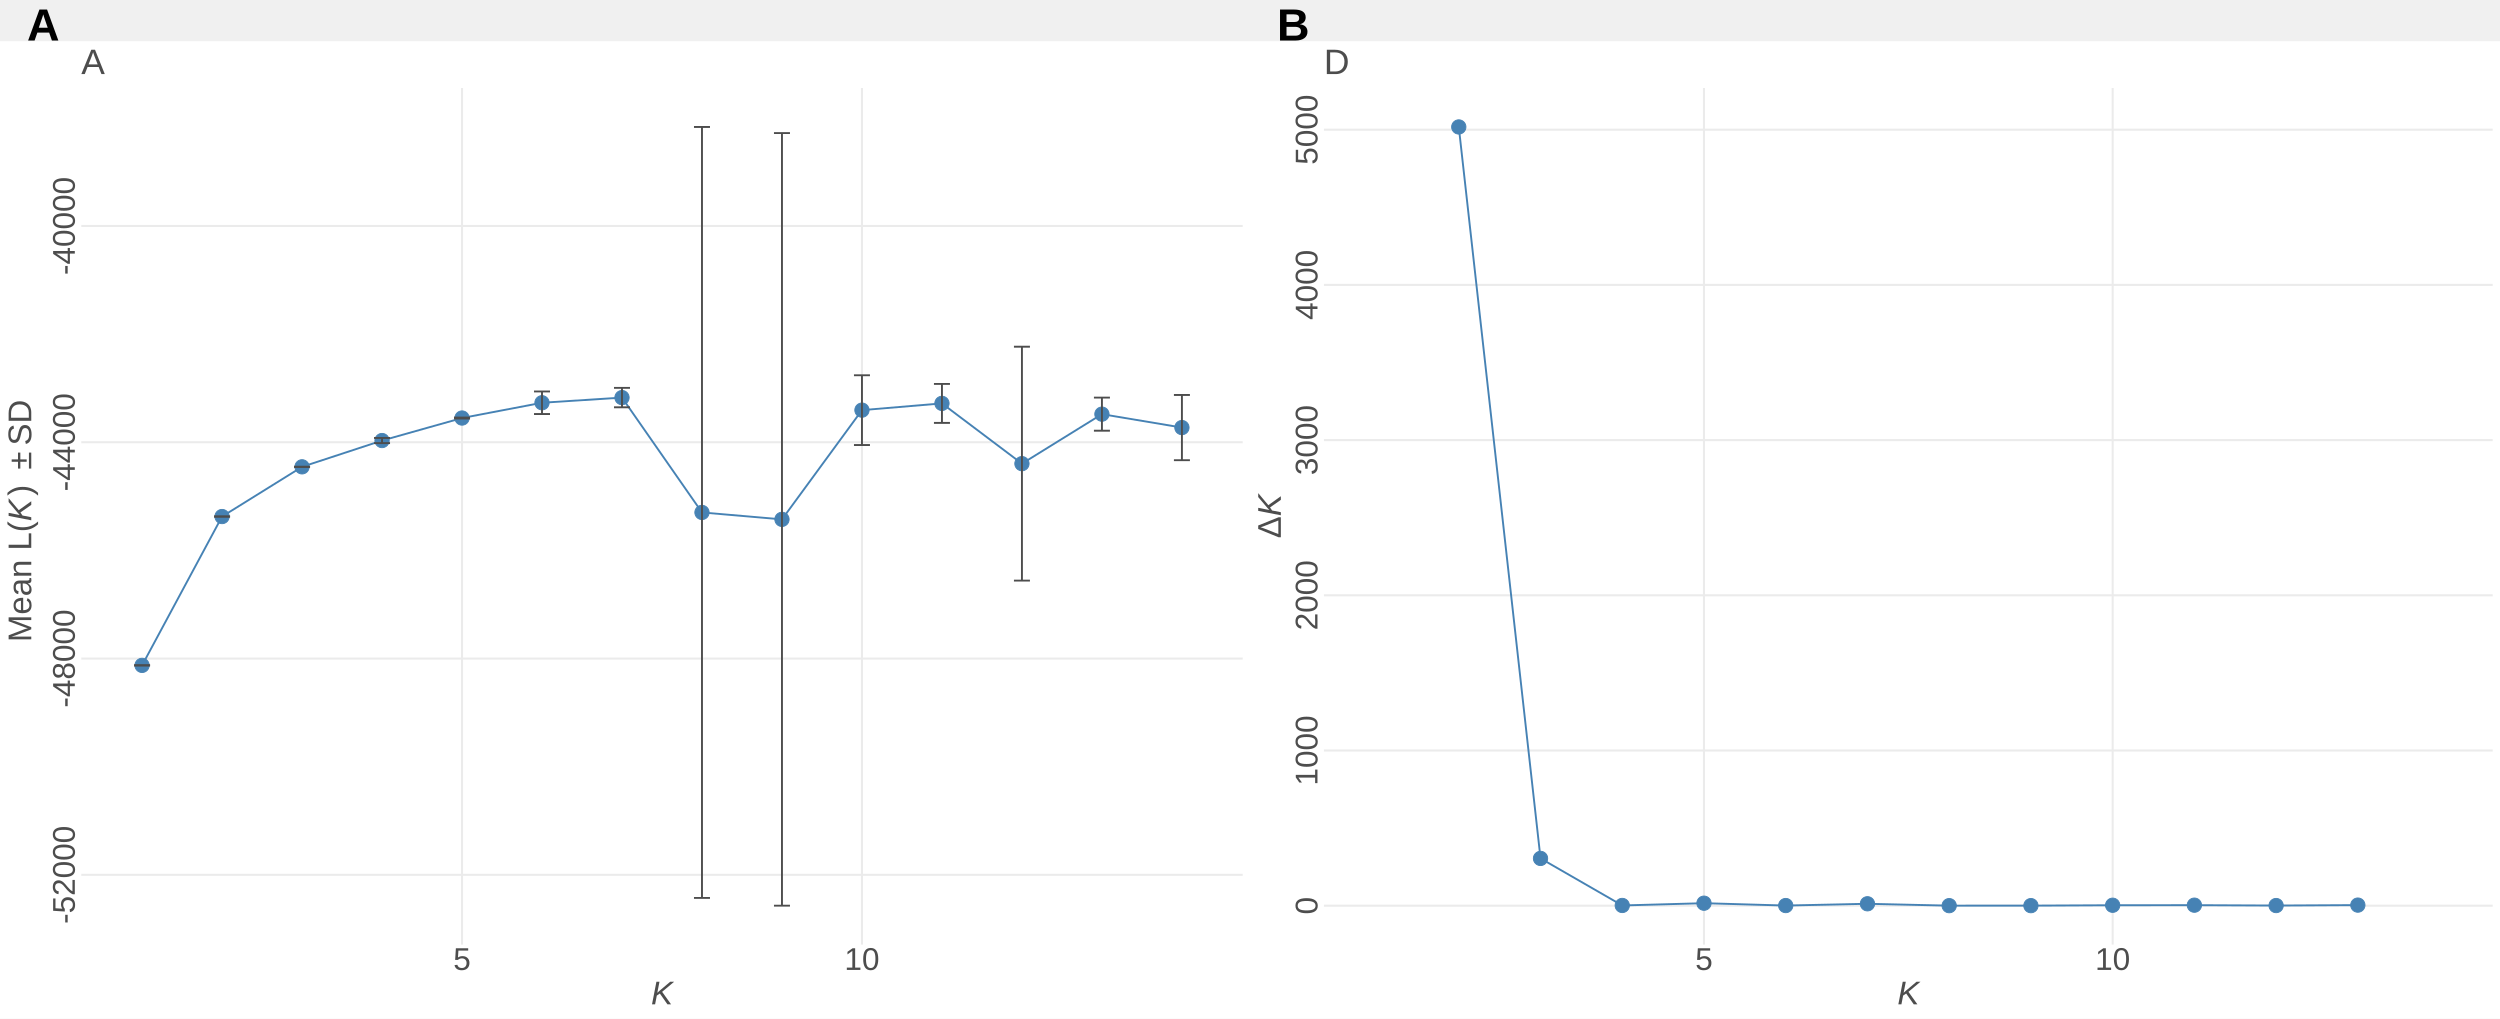
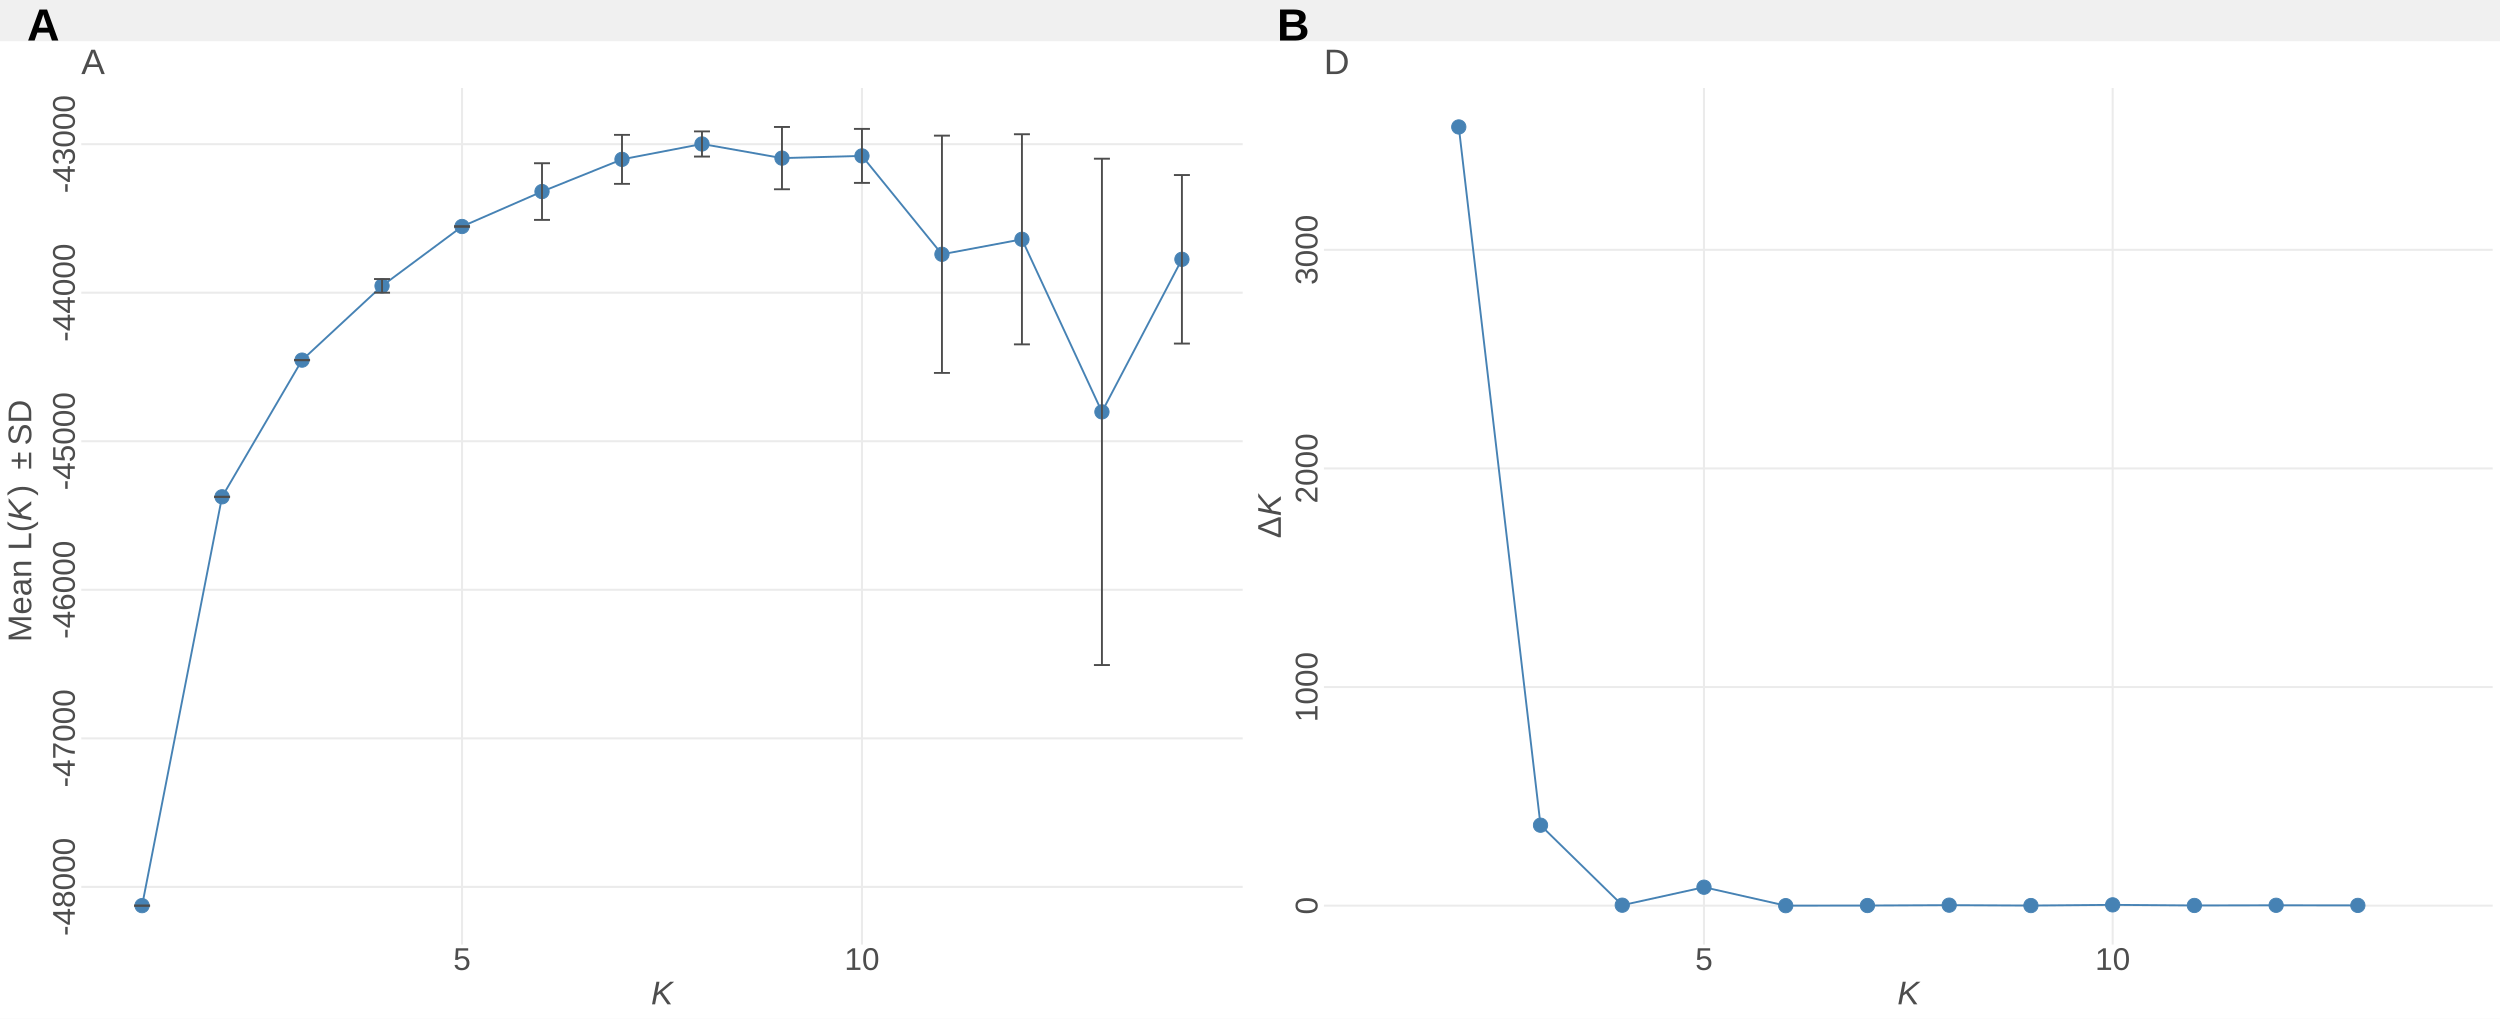
<svg xmlns="http://www.w3.org/2000/svg" width="1944.00pt" height="792.00pt" viewBox="0 0 1944.00 792.00">
  <g class="svglite">
    <defs>
      <style type="text/css">
    .svglite line, .svglite polyline, .svglite polygon, .svglite path, .svglite rect, .svglite circle {
      fill: none;
      stroke: #000000;
      stroke-linecap: round;
      stroke-linejoin: round;
      stroke-miterlimit: 10.00;
    }
    .svglite text {
      white-space: pre;
    }
    .svglite g.glyphgroup path {
      fill: inherit;
      stroke: none;
    }
  </style>
    </defs>
    <rect width="100%" height="100%" style="stroke: none; fill: none;" />
    <defs>
      <clipPath id="cpMC4wMHwxOTQ0LjAwfDAuMDB8NzkyLjAw">
        <rect x="0.00" y="0.00" width="1944.00" height="792.00" />
      </clipPath>
    </defs>
    <g clip-path="url(#cpMC4wMHwxOTQ0LjAwfDAuMDB8NzkyLjAw)">
</g>
    <defs>
      <clipPath id="cpMC4wMHw5NzIuMDB8MzIuMjZ8NzkyLjAw">
        <rect x="0.00" y="32.26" width="972.00" height="759.74" />
      </clipPath>
    </defs>
    <g clip-path="url(#cpMC4wMHw5NzIuMDB8MzIuMjZ8NzkyLjAw)">
      <rect x="0.00" y="32.26" width="972.00" height="759.74" style="stroke-width: 1.07; stroke: #FFFFFF; fill: #FFFFFF;" />
    </g>
    <g clip-path="url(#cpMC4wMHwxOTQ0LjAwfDAuMDB8NzkyLjAw)">
</g>
    <defs>
      <clipPath id="cpNjMuMjB8OTY2LjMzfDY4LjQ0fDczNC41MQ==">
        <rect x="63.20" y="68.44" width="903.13" height="666.07" />
      </clipPath>
    </defs>
    <g clip-path="url(#cpNjMuMjB8OTY2LjMzfDY4LjQ0fDczNC41MQ==)">
      <rect x="63.20" y="68.44" width="903.13" height="666.07" style="stroke-width: 1.07; stroke: none; fill: #FFFFFF;" />
-       <polyline points="63.20,680.28 966.33,680.28 " style="stroke-width: 1.60; stroke: #EBEBEB; stroke-linecap: butt;" />
-       <polyline points="63.20,512.09 966.33,512.09 " style="stroke-width: 1.60; stroke: #EBEBEB; stroke-linecap: butt;" />
-       <polyline points="63.20,343.90 966.33,343.90 " style="stroke-width: 1.60; stroke: #EBEBEB; stroke-linecap: butt;" />
-       <polyline points="63.20,175.72 966.33,175.72 " style="stroke-width: 1.60; stroke: #EBEBEB; stroke-linecap: butt;" />
+       <polyline points="63.20,689.65 966.33,689.65 " style="stroke-width: 1.60; stroke: #EBEBEB; stroke-linecap: butt;" />
+       <polyline points="63.20,574.14 966.33,574.14 " style="stroke-width: 1.60; stroke: #EBEBEB; stroke-linecap: butt;" />
+       <polyline points="63.20,458.62 966.33,458.62 " style="stroke-width: 1.60; stroke: #EBEBEB; stroke-linecap: butt;" />
+       <polyline points="63.20,343.11 966.33,343.11 " style="stroke-width: 1.60; stroke: #EBEBEB; stroke-linecap: butt;" />
+       <polyline points="63.20,227.60 966.33,227.60 " style="stroke-width: 1.60; stroke: #EBEBEB; stroke-linecap: butt;" />
+       <polyline points="63.20,112.09 966.33,112.09 " style="stroke-width: 1.60; stroke: #EBEBEB; stroke-linecap: butt;" />
      <polyline points="359.27,734.51 359.27,68.44 " style="stroke-width: 1.60; stroke: #EBEBEB; stroke-linecap: butt;" />
      <polyline points="670.26,734.51 670.26,68.44 " style="stroke-width: 1.60; stroke: #EBEBEB; stroke-linecap: butt;" />
-       <polyline points="110.47,517.40 172.67,401.67 234.87,363.01 297.07,342.57 359.27,325.06 421.46,313.18 483.66,309.17 545.86,398.48 608.06,403.86 670.26,318.92 732.46,313.68 794.66,360.54 856.86,322.04 919.06,332.48 " style="stroke-width: 1.49; stroke: #4682B4; stroke-linecap: butt;" />
-       <circle cx="110.47" cy="517.40" r="5.57" style="stroke-width: 0.71; stroke: #4682B4; fill: #4682B4;" />
-       <circle cx="172.67" cy="401.67" r="5.57" style="stroke-width: 0.71; stroke: #4682B4; fill: #4682B4;" />
-       <circle cx="234.87" cy="363.01" r="5.57" style="stroke-width: 0.71; stroke: #4682B4; fill: #4682B4;" />
-       <circle cx="297.07" cy="342.57" r="5.57" style="stroke-width: 0.71; stroke: #4682B4; fill: #4682B4;" />
-       <circle cx="359.27" cy="325.06" r="5.57" style="stroke-width: 0.71; stroke: #4682B4; fill: #4682B4;" />
-       <circle cx="421.46" cy="313.18" r="5.57" style="stroke-width: 0.71; stroke: #4682B4; fill: #4682B4;" />
-       <circle cx="483.66" cy="309.17" r="5.57" style="stroke-width: 0.71; stroke: #4682B4; fill: #4682B4;" />
-       <circle cx="545.86" cy="398.48" r="5.57" style="stroke-width: 0.71; stroke: #4682B4; fill: #4682B4;" />
-       <circle cx="608.06" cy="403.86" r="5.57" style="stroke-width: 0.71; stroke: #4682B4; fill: #4682B4;" />
-       <circle cx="670.26" cy="318.92" r="5.57" style="stroke-width: 0.71; stroke: #4682B4; fill: #4682B4;" />
-       <circle cx="732.46" cy="313.68" r="5.57" style="stroke-width: 0.71; stroke: #4682B4; fill: #4682B4;" />
-       <circle cx="794.66" cy="360.54" r="5.57" style="stroke-width: 0.71; stroke: #4682B4; fill: #4682B4;" />
-       <circle cx="856.86" cy="322.04" r="5.57" style="stroke-width: 0.71; stroke: #4682B4; fill: #4682B4;" />
-       <circle cx="919.06" cy="332.48" r="5.57" style="stroke-width: 0.71; stroke: #4682B4; fill: #4682B4;" />
-       <polyline points="104.25,517.39 116.69,517.39 " style="stroke-width: 1.49; stroke: #4D4D4D; stroke-linecap: butt;" />
-       <polyline points="110.47,517.39 110.47,517.40 " style="stroke-width: 1.49; stroke: #4D4D4D; stroke-linecap: butt;" />
-       <polyline points="104.25,517.40 116.69,517.40 " style="stroke-width: 1.49; stroke: #4D4D4D; stroke-linecap: butt;" />
-       <polyline points="166.45,401.65 178.89,401.65 " style="stroke-width: 1.49; stroke: #4D4D4D; stroke-linecap: butt;" />
-       <polyline points="172.67,401.65 172.67,401.69 " style="stroke-width: 1.49; stroke: #4D4D4D; stroke-linecap: butt;" />
-       <polyline points="166.45,401.69 178.89,401.69 " style="stroke-width: 1.49; stroke: #4D4D4D; stroke-linecap: butt;" />
-       <polyline points="228.65,362.95 241.09,362.95 " style="stroke-width: 1.49; stroke: #4D4D4D; stroke-linecap: butt;" />
-       <polyline points="234.87,362.95 234.87,363.07 " style="stroke-width: 1.49; stroke: #4D4D4D; stroke-linecap: butt;" />
-       <polyline points="228.65,363.07 241.09,363.07 " style="stroke-width: 1.49; stroke: #4D4D4D; stroke-linecap: butt;" />
-       <polyline points="290.85,340.58 303.29,340.58 " style="stroke-width: 1.49; stroke: #4D4D4D; stroke-linecap: butt;" />
-       <polyline points="297.07,340.58 297.07,344.56 " style="stroke-width: 1.49; stroke: #4D4D4D; stroke-linecap: butt;" />
-       <polyline points="290.85,344.56 303.29,344.56 " style="stroke-width: 1.49; stroke: #4D4D4D; stroke-linecap: butt;" />
-       <polyline points="353.05,324.71 365.49,324.71 " style="stroke-width: 1.49; stroke: #4D4D4D; stroke-linecap: butt;" />
-       <polyline points="359.27,324.71 359.27,325.41 " style="stroke-width: 1.49; stroke: #4D4D4D; stroke-linecap: butt;" />
-       <polyline points="353.05,325.41 365.49,325.41 " style="stroke-width: 1.49; stroke: #4D4D4D; stroke-linecap: butt;" />
-       <polyline points="415.24,304.41 427.68,304.41 " style="stroke-width: 1.49; stroke: #4D4D4D; stroke-linecap: butt;" />
-       <polyline points="421.46,304.41 421.46,321.94 " style="stroke-width: 1.49; stroke: #4D4D4D; stroke-linecap: butt;" />
-       <polyline points="415.24,321.94 427.68,321.94 " style="stroke-width: 1.49; stroke: #4D4D4D; stroke-linecap: butt;" />
-       <polyline points="477.44,301.61 489.88,301.61 " style="stroke-width: 1.49; stroke: #4D4D4D; stroke-linecap: butt;" />
-       <polyline points="483.66,301.61 483.66,316.73 " style="stroke-width: 1.49; stroke: #4D4D4D; stroke-linecap: butt;" />
-       <polyline points="477.44,316.73 489.88,316.73 " style="stroke-width: 1.49; stroke: #4D4D4D; stroke-linecap: butt;" />
-       <polyline points="539.64,98.72 552.08,98.72 " style="stroke-width: 1.49; stroke: #4D4D4D; stroke-linecap: butt;" />
-       <polyline points="545.86,98.72 545.86,698.23 " style="stroke-width: 1.49; stroke: #4D4D4D; stroke-linecap: butt;" />
-       <polyline points="539.64,698.23 552.08,698.23 " style="stroke-width: 1.49; stroke: #4D4D4D; stroke-linecap: butt;" />
-       <polyline points="601.84,103.48 614.28,103.48 " style="stroke-width: 1.49; stroke: #4D4D4D; stroke-linecap: butt;" />
-       <polyline points="608.06,103.48 608.06,704.24 " style="stroke-width: 1.49; stroke: #4D4D4D; stroke-linecap: butt;" />
-       <polyline points="601.84,704.24 614.28,704.24 " style="stroke-width: 1.49; stroke: #4D4D4D; stroke-linecap: butt;" />
-       <polyline points="664.04,291.80 676.48,291.80 " style="stroke-width: 1.49; stroke: #4D4D4D; stroke-linecap: butt;" />
-       <polyline points="670.26,291.80 670.26,346.04 " style="stroke-width: 1.49; stroke: #4D4D4D; stroke-linecap: butt;" />
-       <polyline points="664.04,346.04 676.48,346.04 " style="stroke-width: 1.49; stroke: #4D4D4D; stroke-linecap: butt;" />
-       <polyline points="726.24,298.54 738.68,298.54 " style="stroke-width: 1.49; stroke: #4D4D4D; stroke-linecap: butt;" />
-       <polyline points="732.46,298.54 732.46,328.83 " style="stroke-width: 1.49; stroke: #4D4D4D; stroke-linecap: butt;" />
-       <polyline points="726.24,328.83 738.68,328.83 " style="stroke-width: 1.49; stroke: #4D4D4D; stroke-linecap: butt;" />
-       <polyline points="788.44,269.59 800.88,269.59 " style="stroke-width: 1.49; stroke: #4D4D4D; stroke-linecap: butt;" />
-       <polyline points="794.66,269.59 794.66,451.48 " style="stroke-width: 1.49; stroke: #4D4D4D; stroke-linecap: butt;" />
-       <polyline points="788.44,451.48 800.88,451.48 " style="stroke-width: 1.49; stroke: #4D4D4D; stroke-linecap: butt;" />
-       <polyline points="850.64,309.17 863.08,309.17 " style="stroke-width: 1.49; stroke: #4D4D4D; stroke-linecap: butt;" />
-       <polyline points="856.86,309.17 856.86,334.90 " style="stroke-width: 1.49; stroke: #4D4D4D; stroke-linecap: butt;" />
-       <polyline points="850.64,334.90 863.08,334.90 " style="stroke-width: 1.49; stroke: #4D4D4D; stroke-linecap: butt;" />
-       <polyline points="912.84,307.11 925.28,307.11 " style="stroke-width: 1.49; stroke: #4D4D4D; stroke-linecap: butt;" />
-       <polyline points="919.06,307.11 919.06,357.85 " style="stroke-width: 1.49; stroke: #4D4D4D; stroke-linecap: butt;" />
-       <polyline points="912.84,357.85 925.28,357.85 " style="stroke-width: 1.49; stroke: #4D4D4D; stroke-linecap: butt;" />
+       <polyline points="110.47,704.22 172.67,386.32 234.87,280.02 297.07,222.30 359.27,176.12 421.46,148.96 483.66,123.92 545.86,111.95 608.06,122.95 670.26,121.24 732.46,197.73 794.66,186.08 856.86,320.28 919.06,201.64 " style="stroke-width: 1.49; stroke: #4682B4; stroke-linecap: butt;" />
+       <circle cx="110.47" cy="704.22" r="5.57" style="stroke-width: 0.71; stroke: #4682B4; fill: #4682B4;" />
+       <circle cx="172.67" cy="386.32" r="5.57" style="stroke-width: 0.71; stroke: #4682B4; fill: #4682B4;" />
+       <circle cx="234.87" cy="280.02" r="5.57" style="stroke-width: 0.71; stroke: #4682B4; fill: #4682B4;" />
+       <circle cx="297.07" cy="222.30" r="5.57" style="stroke-width: 0.71; stroke: #4682B4; fill: #4682B4;" />
+       <circle cx="359.27" cy="176.12" r="5.57" style="stroke-width: 0.71; stroke: #4682B4; fill: #4682B4;" />
+       <circle cx="421.46" cy="148.96" r="5.57" style="stroke-width: 0.71; stroke: #4682B4; fill: #4682B4;" />
+       <circle cx="483.66" cy="123.92" r="5.57" style="stroke-width: 0.71; stroke: #4682B4; fill: #4682B4;" />
+       <circle cx="545.86" cy="111.95" r="5.57" style="stroke-width: 0.71; stroke: #4682B4; fill: #4682B4;" />
+       <circle cx="608.06" cy="122.95" r="5.57" style="stroke-width: 0.71; stroke: #4682B4; fill: #4682B4;" />
+       <circle cx="670.26" cy="121.24" r="5.57" style="stroke-width: 0.71; stroke: #4682B4; fill: #4682B4;" />
+       <circle cx="732.46" cy="197.73" r="5.57" style="stroke-width: 0.71; stroke: #4682B4; fill: #4682B4;" />
+       <circle cx="794.66" cy="186.08" r="5.57" style="stroke-width: 0.71; stroke: #4682B4; fill: #4682B4;" />
+       <circle cx="856.86" cy="320.28" r="5.57" style="stroke-width: 0.71; stroke: #4682B4; fill: #4682B4;" />
+       <circle cx="919.06" cy="201.64" r="5.57" style="stroke-width: 0.71; stroke: #4682B4; fill: #4682B4;" />
+       <polyline points="104.25,704.21 116.69,704.21 " style="stroke-width: 1.49; stroke: #4D4D4D; stroke-linecap: butt;" />
+       <polyline points="110.47,704.21 110.47,704.24 " style="stroke-width: 1.49; stroke: #4D4D4D; stroke-linecap: butt;" />
+       <polyline points="104.25,704.24 116.69,704.24 " style="stroke-width: 1.49; stroke: #4D4D4D; stroke-linecap: butt;" />
+       <polyline points="166.45,386.26 178.89,386.26 " style="stroke-width: 1.49; stroke: #4D4D4D; stroke-linecap: butt;" />
+       <polyline points="172.67,386.26 172.67,386.38 " style="stroke-width: 1.49; stroke: #4D4D4D; stroke-linecap: butt;" />
+       <polyline points="166.45,386.38 178.89,386.38 " style="stroke-width: 1.49; stroke: #4D4D4D; stroke-linecap: butt;" />
+       <polyline points="228.65,279.88 241.09,279.88 " style="stroke-width: 1.49; stroke: #4D4D4D; stroke-linecap: butt;" />
+       <polyline points="234.87,279.88 234.87,280.15 " style="stroke-width: 1.49; stroke: #4D4D4D; stroke-linecap: butt;" />
+       <polyline points="228.65,280.15 241.09,280.15 " style="stroke-width: 1.49; stroke: #4D4D4D; stroke-linecap: butt;" />
+       <polyline points="290.85,216.99 303.29,216.99 " style="stroke-width: 1.49; stroke: #4D4D4D; stroke-linecap: butt;" />
+       <polyline points="297.07,216.99 297.07,227.61 " style="stroke-width: 1.49; stroke: #4D4D4D; stroke-linecap: butt;" />
+       <polyline points="290.85,227.61 303.29,227.61 " style="stroke-width: 1.49; stroke: #4D4D4D; stroke-linecap: butt;" />
+       <polyline points="353.05,175.90 365.49,175.90 " style="stroke-width: 1.49; stroke: #4D4D4D; stroke-linecap: butt;" />
+       <polyline points="359.27,175.90 359.27,176.35 " style="stroke-width: 1.49; stroke: #4D4D4D; stroke-linecap: butt;" />
+       <polyline points="353.05,176.35 365.49,176.35 " style="stroke-width: 1.49; stroke: #4D4D4D; stroke-linecap: butt;" />
+       <polyline points="415.24,126.93 427.68,126.93 " style="stroke-width: 1.49; stroke: #4D4D4D; stroke-linecap: butt;" />
+       <polyline points="421.46,126.93 421.46,170.99 " style="stroke-width: 1.49; stroke: #4D4D4D; stroke-linecap: butt;" />
+       <polyline points="415.24,170.99 427.68,170.99 " style="stroke-width: 1.49; stroke: #4D4D4D; stroke-linecap: butt;" />
+       <polyline points="477.44,104.87 489.88,104.87 " style="stroke-width: 1.49; stroke: #4D4D4D; stroke-linecap: butt;" />
+       <polyline points="483.66,104.87 483.66,142.97 " style="stroke-width: 1.49; stroke: #4D4D4D; stroke-linecap: butt;" />
+       <polyline points="477.44,142.97 489.88,142.97 " style="stroke-width: 1.49; stroke: #4D4D4D; stroke-linecap: butt;" />
+       <polyline points="539.64,102.17 552.08,102.17 " style="stroke-width: 1.49; stroke: #4D4D4D; stroke-linecap: butt;" />
+       <polyline points="545.86,102.17 545.86,121.73 " style="stroke-width: 1.49; stroke: #4D4D4D; stroke-linecap: butt;" />
+       <polyline points="539.64,121.73 552.08,121.73 " style="stroke-width: 1.49; stroke: #4D4D4D; stroke-linecap: butt;" />
+       <polyline points="601.84,98.72 614.28,98.72 " style="stroke-width: 1.49; stroke: #4D4D4D; stroke-linecap: butt;" />
+       <polyline points="608.06,98.72 608.06,147.18 " style="stroke-width: 1.49; stroke: #4D4D4D; stroke-linecap: butt;" />
+       <polyline points="601.84,147.18 614.28,147.18 " style="stroke-width: 1.49; stroke: #4D4D4D; stroke-linecap: butt;" />
+       <polyline points="664.04,100.25 676.48,100.25 " style="stroke-width: 1.49; stroke: #4D4D4D; stroke-linecap: butt;" />
+       <polyline points="670.26,100.25 670.26,142.23 " style="stroke-width: 1.49; stroke: #4D4D4D; stroke-linecap: butt;" />
+       <polyline points="664.04,142.23 676.48,142.23 " style="stroke-width: 1.49; stroke: #4D4D4D; stroke-linecap: butt;" />
+       <polyline points="726.24,105.46 738.68,105.46 " style="stroke-width: 1.49; stroke: #4D4D4D; stroke-linecap: butt;" />
+       <polyline points="732.46,105.46 732.46,289.99 " style="stroke-width: 1.49; stroke: #4D4D4D; stroke-linecap: butt;" />
+       <polyline points="726.24,289.99 738.68,289.99 " style="stroke-width: 1.49; stroke: #4D4D4D; stroke-linecap: butt;" />
+       <polyline points="788.44,104.37 800.88,104.37 " style="stroke-width: 1.49; stroke: #4D4D4D; stroke-linecap: butt;" />
+       <polyline points="794.66,104.37 794.66,267.78 " style="stroke-width: 1.49; stroke: #4D4D4D; stroke-linecap: butt;" />
+       <polyline points="788.44,267.78 800.88,267.78 " style="stroke-width: 1.49; stroke: #4D4D4D; stroke-linecap: butt;" />
+       <polyline points="850.64,123.42 863.08,123.42 " style="stroke-width: 1.49; stroke: #4D4D4D; stroke-linecap: butt;" />
+       <polyline points="856.86,123.42 856.86,517.14 " style="stroke-width: 1.49; stroke: #4D4D4D; stroke-linecap: butt;" />
+       <polyline points="850.64,517.14 863.08,517.14 " style="stroke-width: 1.49; stroke: #4D4D4D; stroke-linecap: butt;" />
+       <polyline points="912.84,136.12 925.28,136.12 " style="stroke-width: 1.49; stroke: #4D4D4D; stroke-linecap: butt;" />
+       <polyline points="919.06,136.12 919.06,267.16 " style="stroke-width: 1.49; stroke: #4D4D4D; stroke-linecap: butt;" />
+       <polyline points="912.84,267.16 925.28,267.16 " style="stroke-width: 1.49; stroke: #4D4D4D; stroke-linecap: butt;" />
    </g>
    <g clip-path="url(#cpMC4wMHwxOTQ0LjAwfDAuMDB8NzkyLjAw)">
-       <text transform="translate(58.17,680.28) rotate(-90)" text-anchor="middle" style="font-size: 24.50px;fill: #4D4D4D; font-family: &quot;Arial&quot;;" textLength="76.28px" lengthAdjust="spacingAndGlyphs">-52000</text>
-       <text transform="translate(58.17,512.09) rotate(-90)" text-anchor="middle" style="font-size: 24.50px;fill: #4D4D4D; font-family: &quot;Arial&quot;;" textLength="76.28px" lengthAdjust="spacingAndGlyphs">-48000</text>
-       <text transform="translate(58.17,343.90) rotate(-90)" text-anchor="middle" style="font-size: 24.50px;fill: #4D4D4D; font-family: &quot;Arial&quot;;" textLength="76.28px" lengthAdjust="spacingAndGlyphs">-44000</text>
-       <text transform="translate(58.17,175.72) rotate(-90)" text-anchor="middle" style="font-size: 24.50px;fill: #4D4D4D; font-family: &quot;Arial&quot;;" textLength="76.28px" lengthAdjust="spacingAndGlyphs">-40000</text>
+       <text transform="translate(58.17,689.65) rotate(-90)" text-anchor="middle" style="font-size: 24.50px;fill: #4D4D4D; font-family: &quot;Arial&quot;;" textLength="76.28px" lengthAdjust="spacingAndGlyphs">-48000</text>
+       <text transform="translate(58.17,574.14) rotate(-90)" text-anchor="middle" style="font-size: 24.50px;fill: #4D4D4D; font-family: &quot;Arial&quot;;" textLength="76.28px" lengthAdjust="spacingAndGlyphs">-47000</text>
+       <text transform="translate(58.17,458.62) rotate(-90)" text-anchor="middle" style="font-size: 24.50px;fill: #4D4D4D; font-family: &quot;Arial&quot;;" textLength="76.28px" lengthAdjust="spacingAndGlyphs">-46000</text>
+       <text transform="translate(58.17,343.11) rotate(-90)" text-anchor="middle" style="font-size: 24.50px;fill: #4D4D4D; font-family: &quot;Arial&quot;;" textLength="76.28px" lengthAdjust="spacingAndGlyphs">-45000</text>
+       <text transform="translate(58.17,227.60) rotate(-90)" text-anchor="middle" style="font-size: 24.50px;fill: #4D4D4D; font-family: &quot;Arial&quot;;" textLength="76.28px" lengthAdjust="spacingAndGlyphs">-44000</text>
+       <text transform="translate(58.17,112.09) rotate(-90)" text-anchor="middle" style="font-size: 24.50px;fill: #4D4D4D; font-family: &quot;Arial&quot;;" textLength="76.28px" lengthAdjust="spacingAndGlyphs">-43000</text>
      <text x="359.27" y="754.24" text-anchor="middle" style="font-size: 24.50px;fill: #4D4D4D; font-family: &quot;Arial&quot;;" textLength="13.62px" lengthAdjust="spacingAndGlyphs">5</text>
      <text x="670.26" y="754.24" text-anchor="middle" style="font-size: 24.50px;fill: #4D4D4D; font-family: &quot;Arial&quot;;" textLength="27.25px" lengthAdjust="spacingAndGlyphs">10</text>
      <text x="506.23" y="780.98" style="font-size: 25.60px; font-style: italic;fill: #4D4D4D; font-family: &quot;Arial&quot;;" textLength="17.08px" lengthAdjust="spacingAndGlyphs">K</text>
      <text transform="translate(24.31,499.24) rotate(-90)" style="font-size: 25.60px;fill: #4D4D4D; font-family: &quot;Arial&quot;;" textLength="93.88px" lengthAdjust="spacingAndGlyphs">Mean L(</text>
      <text transform="translate(24.31,405.36) rotate(-90)" style="font-size: 25.60px; font-style: italic;fill: #4D4D4D; font-family: &quot;Arial&quot;;" textLength="17.08px" lengthAdjust="spacingAndGlyphs">K</text>
      <text transform="translate(24.31,385.54) rotate(-90)" style="font-size: 25.60px;fill: #4D4D4D; font-family: &quot;Arial&quot;;" textLength="15.62px" lengthAdjust="spacingAndGlyphs">) </text>
      <text transform="translate(24.31,365.18) rotate(-90)" style="font-size: 25.60px;fill: #4D4D4D; font-family: &quot;Arial&quot;;" textLength="14.05px" lengthAdjust="spacingAndGlyphs">±</text>
      <text transform="translate(24.31,346.39) rotate(-90)" style="font-size: 25.60px;fill: #4D4D4D; font-family: &quot;Arial&quot;;" textLength="42.67px" lengthAdjust="spacingAndGlyphs"> SD</text>
      <text x="63.20" y="57.61" style="font-size: 27.50px;fill: #4D4D4D; font-family: &quot;Arial&quot;;" textLength="18.34px" lengthAdjust="spacingAndGlyphs">A</text>
      <text x="21.00" y="31.51" style="font-size: 35.00px; font-weight: bold; font-family: &quot;Arial&quot;;" textLength="25.28px" lengthAdjust="spacingAndGlyphs">A</text>
    </g>
    <defs>
      <clipPath id="cpOTcyLjAwfDE5NDQuMDB8MzIuMjZ8NzkyLjAw">
        <rect x="972.00" y="32.26" width="972.00" height="759.74" />
      </clipPath>
    </defs>
    <g clip-path="url(#cpOTcyLjAwfDE5NDQuMDB8MzIuMjZ8NzkyLjAw)">
      <rect x="972.00" y="32.26" width="972.00" height="759.74" style="stroke-width: 1.07; stroke: #FFFFFF; fill: #FFFFFF;" />
    </g>
    <g clip-path="url(#cpMC4wMHwxOTQ0LjAwfDAuMDB8NzkyLjAw)">
</g>
    <defs>
      <clipPath id="cpMTAyOS40OXwxOTM4LjMzfDY4LjQ0fDczNC41MQ==">
        <rect x="1029.49" y="68.44" width="908.84" height="666.07" />
      </clipPath>
    </defs>
    <g clip-path="url(#cpMTAyOS40OXwxOTM4LjMzfDY4LjQ0fDczNC41MQ==)">
      <rect x="1029.49" y="68.44" width="908.84" height="666.07" style="stroke-width: 1.07; stroke: none; fill: #FFFFFF;" />
-       <polyline points="1029.49,704.27 1938.33,704.27 " style="stroke-width: 1.60; stroke: #EBEBEB; stroke-linecap: butt;" />
-       <polyline points="1029.49,583.59 1938.33,583.59 " style="stroke-width: 1.60; stroke: #EBEBEB; stroke-linecap: butt;" />
-       <polyline points="1029.49,462.90 1938.33,462.90 " style="stroke-width: 1.60; stroke: #EBEBEB; stroke-linecap: butt;" />
-       <polyline points="1029.49,342.22 1938.33,342.22 " style="stroke-width: 1.60; stroke: #EBEBEB; stroke-linecap: butt;" />
-       <polyline points="1029.49,221.53 1938.33,221.53 " style="stroke-width: 1.60; stroke: #EBEBEB; stroke-linecap: butt;" />
-       <polyline points="1029.49,100.85 1938.33,100.85 " style="stroke-width: 1.60; stroke: #EBEBEB; stroke-linecap: butt;" />
+       <polyline points="1029.49,704.25 1938.33,704.25 " style="stroke-width: 1.60; stroke: #EBEBEB; stroke-linecap: butt;" />
+       <polyline points="1029.49,534.26 1938.33,534.26 " style="stroke-width: 1.60; stroke: #EBEBEB; stroke-linecap: butt;" />
+       <polyline points="1029.49,364.26 1938.33,364.26 " style="stroke-width: 1.60; stroke: #EBEBEB; stroke-linecap: butt;" />
+       <polyline points="1029.49,194.27 1938.33,194.27 " style="stroke-width: 1.60; stroke: #EBEBEB; stroke-linecap: butt;" />
      <polyline points="1325.02,734.51 1325.02,68.44 " style="stroke-width: 1.60; stroke: #EBEBEB; stroke-linecap: butt;" />
      <polyline points="1642.80,734.51 1642.80,68.44 " style="stroke-width: 1.60; stroke: #EBEBEB; stroke-linecap: butt;" />
-       <polyline points="1134.35,98.72 1197.91,667.51 1261.46,704.09 1325.02,702.32 1388.58,704.16 1452.13,702.78 1515.69,704.24 1579.24,704.23 1642.80,703.92 1706.35,703.86 1769.91,704.16 1833.46,703.81 " style="stroke-width: 1.49; stroke: #4682B4; stroke-linecap: butt;" />
+       <polyline points="1134.35,98.72 1197.91,641.68 1261.46,703.88 1325.02,689.89 1388.58,704.24 1452.13,704.14 1515.69,703.85 1579.24,704.16 1642.80,703.62 1706.35,704.09 1769.91,703.95 1833.46,704.04 " style="stroke-width: 1.49; stroke: #4682B4; stroke-linecap: butt;" />
      <circle cx="1134.35" cy="98.72" r="5.57" style="stroke-width: 0.71; stroke: #4682B4; fill: #4682B4;" />
-       <circle cx="1197.91" cy="667.51" r="5.57" style="stroke-width: 0.71; stroke: #4682B4; fill: #4682B4;" />
-       <circle cx="1261.46" cy="704.09" r="5.57" style="stroke-width: 0.71; stroke: #4682B4; fill: #4682B4;" />
-       <circle cx="1325.02" cy="702.32" r="5.57" style="stroke-width: 0.71; stroke: #4682B4; fill: #4682B4;" />
-       <circle cx="1388.58" cy="704.16" r="5.57" style="stroke-width: 0.71; stroke: #4682B4; fill: #4682B4;" />
-       <circle cx="1452.13" cy="702.78" r="5.57" style="stroke-width: 0.71; stroke: #4682B4; fill: #4682B4;" />
-       <circle cx="1515.69" cy="704.24" r="5.57" style="stroke-width: 0.71; stroke: #4682B4; fill: #4682B4;" />
-       <circle cx="1579.24" cy="704.23" r="5.57" style="stroke-width: 0.71; stroke: #4682B4; fill: #4682B4;" />
-       <circle cx="1642.80" cy="703.92" r="5.57" style="stroke-width: 0.71; stroke: #4682B4; fill: #4682B4;" />
-       <circle cx="1706.35" cy="703.86" r="5.57" style="stroke-width: 0.71; stroke: #4682B4; fill: #4682B4;" />
-       <circle cx="1769.91" cy="704.16" r="5.57" style="stroke-width: 0.71; stroke: #4682B4; fill: #4682B4;" />
-       <circle cx="1833.46" cy="703.81" r="5.57" style="stroke-width: 0.71; stroke: #4682B4; fill: #4682B4;" />
+       <circle cx="1197.91" cy="641.68" r="5.57" style="stroke-width: 0.71; stroke: #4682B4; fill: #4682B4;" />
+       <circle cx="1261.46" cy="703.88" r="5.57" style="stroke-width: 0.71; stroke: #4682B4; fill: #4682B4;" />
+       <circle cx="1325.02" cy="689.89" r="5.57" style="stroke-width: 0.71; stroke: #4682B4; fill: #4682B4;" />
+       <circle cx="1388.58" cy="704.24" r="5.57" style="stroke-width: 0.71; stroke: #4682B4; fill: #4682B4;" />
+       <circle cx="1452.13" cy="704.14" r="5.57" style="stroke-width: 0.71; stroke: #4682B4; fill: #4682B4;" />
+       <circle cx="1515.69" cy="703.85" r="5.57" style="stroke-width: 0.71; stroke: #4682B4; fill: #4682B4;" />
+       <circle cx="1579.24" cy="704.16" r="5.57" style="stroke-width: 0.71; stroke: #4682B4; fill: #4682B4;" />
+       <circle cx="1642.80" cy="703.62" r="5.57" style="stroke-width: 0.71; stroke: #4682B4; fill: #4682B4;" />
+       <circle cx="1706.35" cy="704.09" r="5.57" style="stroke-width: 0.71; stroke: #4682B4; fill: #4682B4;" />
+       <circle cx="1769.91" cy="703.95" r="5.57" style="stroke-width: 0.71; stroke: #4682B4; fill: #4682B4;" />
+       <circle cx="1833.46" cy="704.04" r="5.57" style="stroke-width: 0.71; stroke: #4682B4; fill: #4682B4;" />
    </g>
    <g clip-path="url(#cpMC4wMHwxOTQ0LjAwfDAuMDB8NzkyLjAw)">
-       <text transform="translate(1024.46,704.27) rotate(-90)" text-anchor="middle" style="font-size: 24.50px;fill: #4D4D4D; font-family: &quot;Arial&quot;;" textLength="13.62px" lengthAdjust="spacingAndGlyphs">0</text>
-       <text transform="translate(1024.46,583.59) rotate(-90)" text-anchor="middle" style="font-size: 24.50px;fill: #4D4D4D; font-family: &quot;Arial&quot;;" textLength="54.50px" lengthAdjust="spacingAndGlyphs">1000</text>
-       <text transform="translate(1024.46,462.90) rotate(-90)" text-anchor="middle" style="font-size: 24.50px;fill: #4D4D4D; font-family: &quot;Arial&quot;;" textLength="54.50px" lengthAdjust="spacingAndGlyphs">2000</text>
-       <text transform="translate(1024.46,342.22) rotate(-90)" text-anchor="middle" style="font-size: 24.50px;fill: #4D4D4D; font-family: &quot;Arial&quot;;" textLength="54.50px" lengthAdjust="spacingAndGlyphs">3000</text>
-       <text transform="translate(1024.46,221.53) rotate(-90)" text-anchor="middle" style="font-size: 24.50px;fill: #4D4D4D; font-family: &quot;Arial&quot;;" textLength="54.50px" lengthAdjust="spacingAndGlyphs">4000</text>
-       <text transform="translate(1024.46,100.85) rotate(-90)" text-anchor="middle" style="font-size: 24.50px;fill: #4D4D4D; font-family: &quot;Arial&quot;;" textLength="54.50px" lengthAdjust="spacingAndGlyphs">5000</text>
+       <text transform="translate(1024.46,704.25) rotate(-90)" text-anchor="middle" style="font-size: 24.50px;fill: #4D4D4D; font-family: &quot;Arial&quot;;" textLength="13.62px" lengthAdjust="spacingAndGlyphs">0</text>
+       <text transform="translate(1024.46,534.26) rotate(-90)" text-anchor="middle" style="font-size: 24.50px;fill: #4D4D4D; font-family: &quot;Arial&quot;;" textLength="54.50px" lengthAdjust="spacingAndGlyphs">1000</text>
+       <text transform="translate(1024.46,364.26) rotate(-90)" text-anchor="middle" style="font-size: 24.50px;fill: #4D4D4D; font-family: &quot;Arial&quot;;" textLength="54.50px" lengthAdjust="spacingAndGlyphs">2000</text>
+       <text transform="translate(1024.46,194.27) rotate(-90)" text-anchor="middle" style="font-size: 24.50px;fill: #4D4D4D; font-family: &quot;Arial&quot;;" textLength="54.50px" lengthAdjust="spacingAndGlyphs">3000</text>
      <text x="1325.02" y="754.24" text-anchor="middle" style="font-size: 24.50px;fill: #4D4D4D; font-family: &quot;Arial&quot;;" textLength="13.62px" lengthAdjust="spacingAndGlyphs">5</text>
      <text x="1642.80" y="754.24" text-anchor="middle" style="font-size: 24.50px;fill: #4D4D4D; font-family: &quot;Arial&quot;;" textLength="27.25px" lengthAdjust="spacingAndGlyphs">10</text>
      <text x="1475.37" y="780.98" style="font-size: 25.60px; font-style: italic;fill: #4D4D4D; font-family: &quot;Arial&quot;;" textLength="17.08px" lengthAdjust="spacingAndGlyphs">K</text>
      <text transform="translate(995.99,418.56) rotate(-90)" style="font-size: 25.60px;fill: #4D4D4D; font-family: &quot;Arial&quot;;" textLength="17.09px" lengthAdjust="spacingAndGlyphs">Δ</text>
      <text transform="translate(995.99,401.46) rotate(-90)" style="font-size: 25.60px; font-style: italic;fill: #4D4D4D; font-family: &quot;Arial&quot;;" textLength="17.08px" lengthAdjust="spacingAndGlyphs">K</text>
      <text x="1029.49" y="57.61" style="font-size: 27.50px;fill: #4D4D4D; font-family: &quot;Arial&quot;;" textLength="19.86px" lengthAdjust="spacingAndGlyphs">D</text>
      <text x="993.00" y="31.51" style="font-size: 35.00px; font-weight: bold; font-family: &quot;Arial&quot;;" textLength="25.28px" lengthAdjust="spacingAndGlyphs">B</text>
    </g>
  </g>
</svg>
